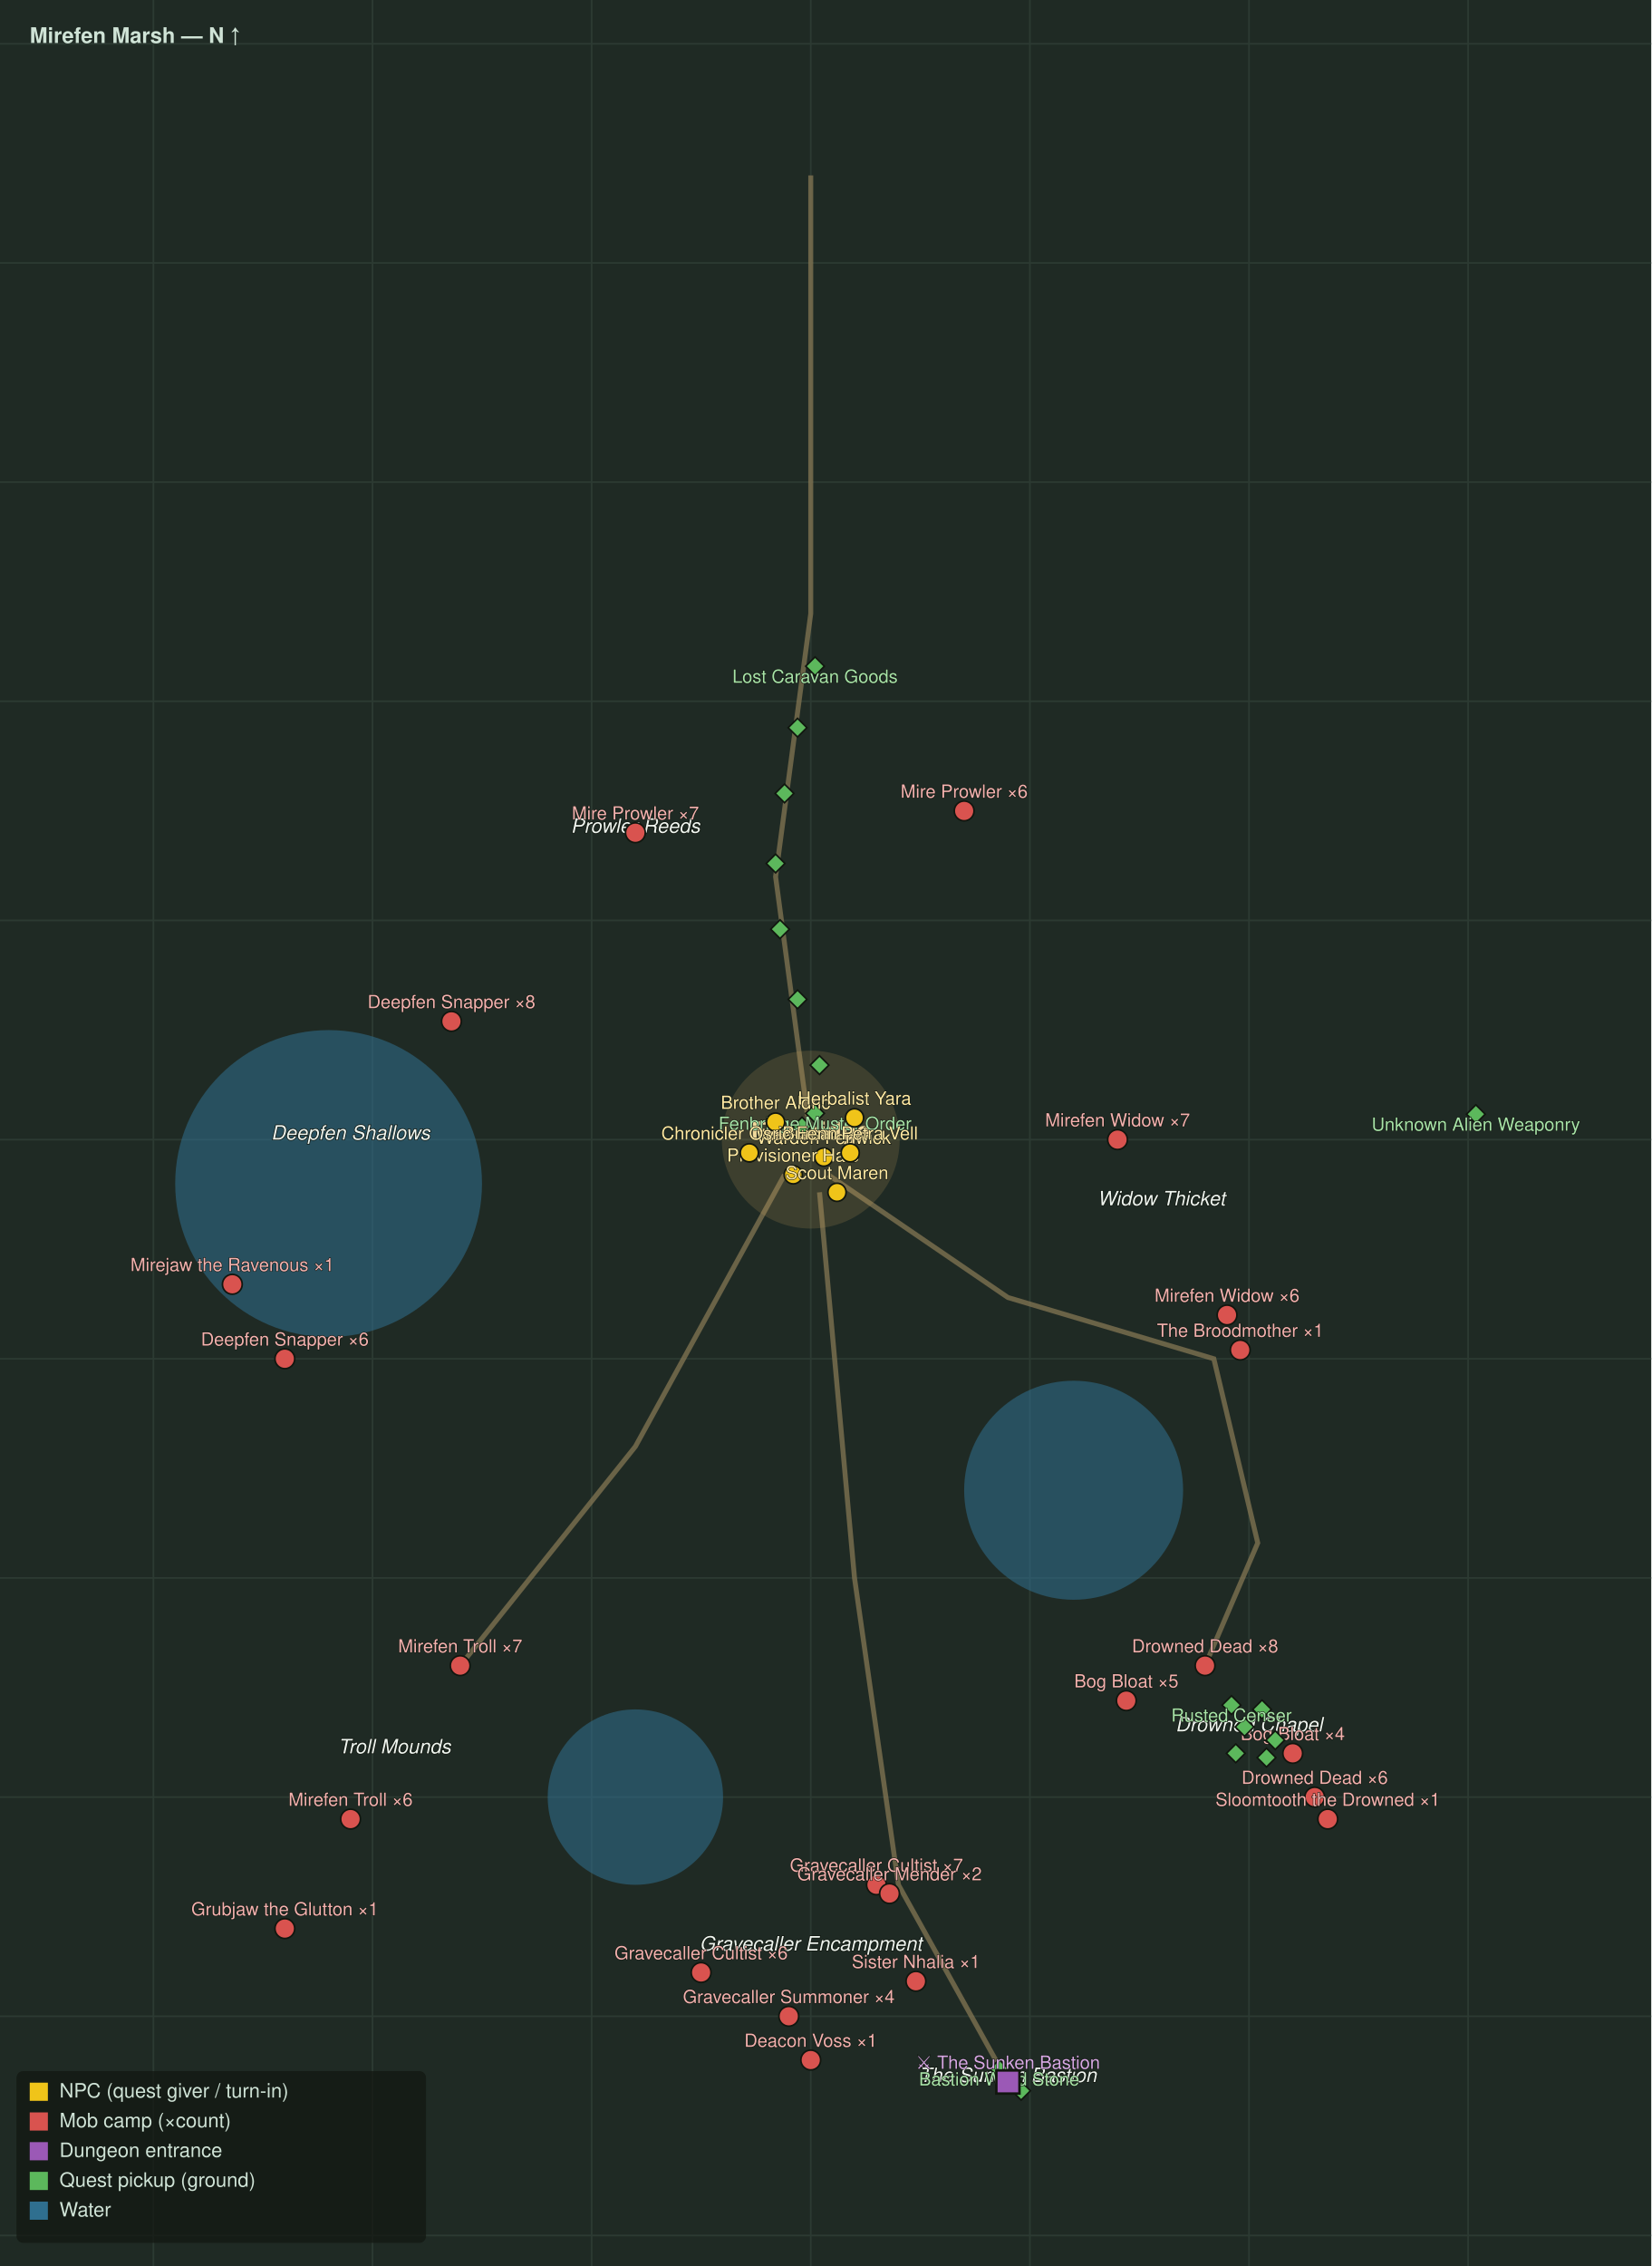
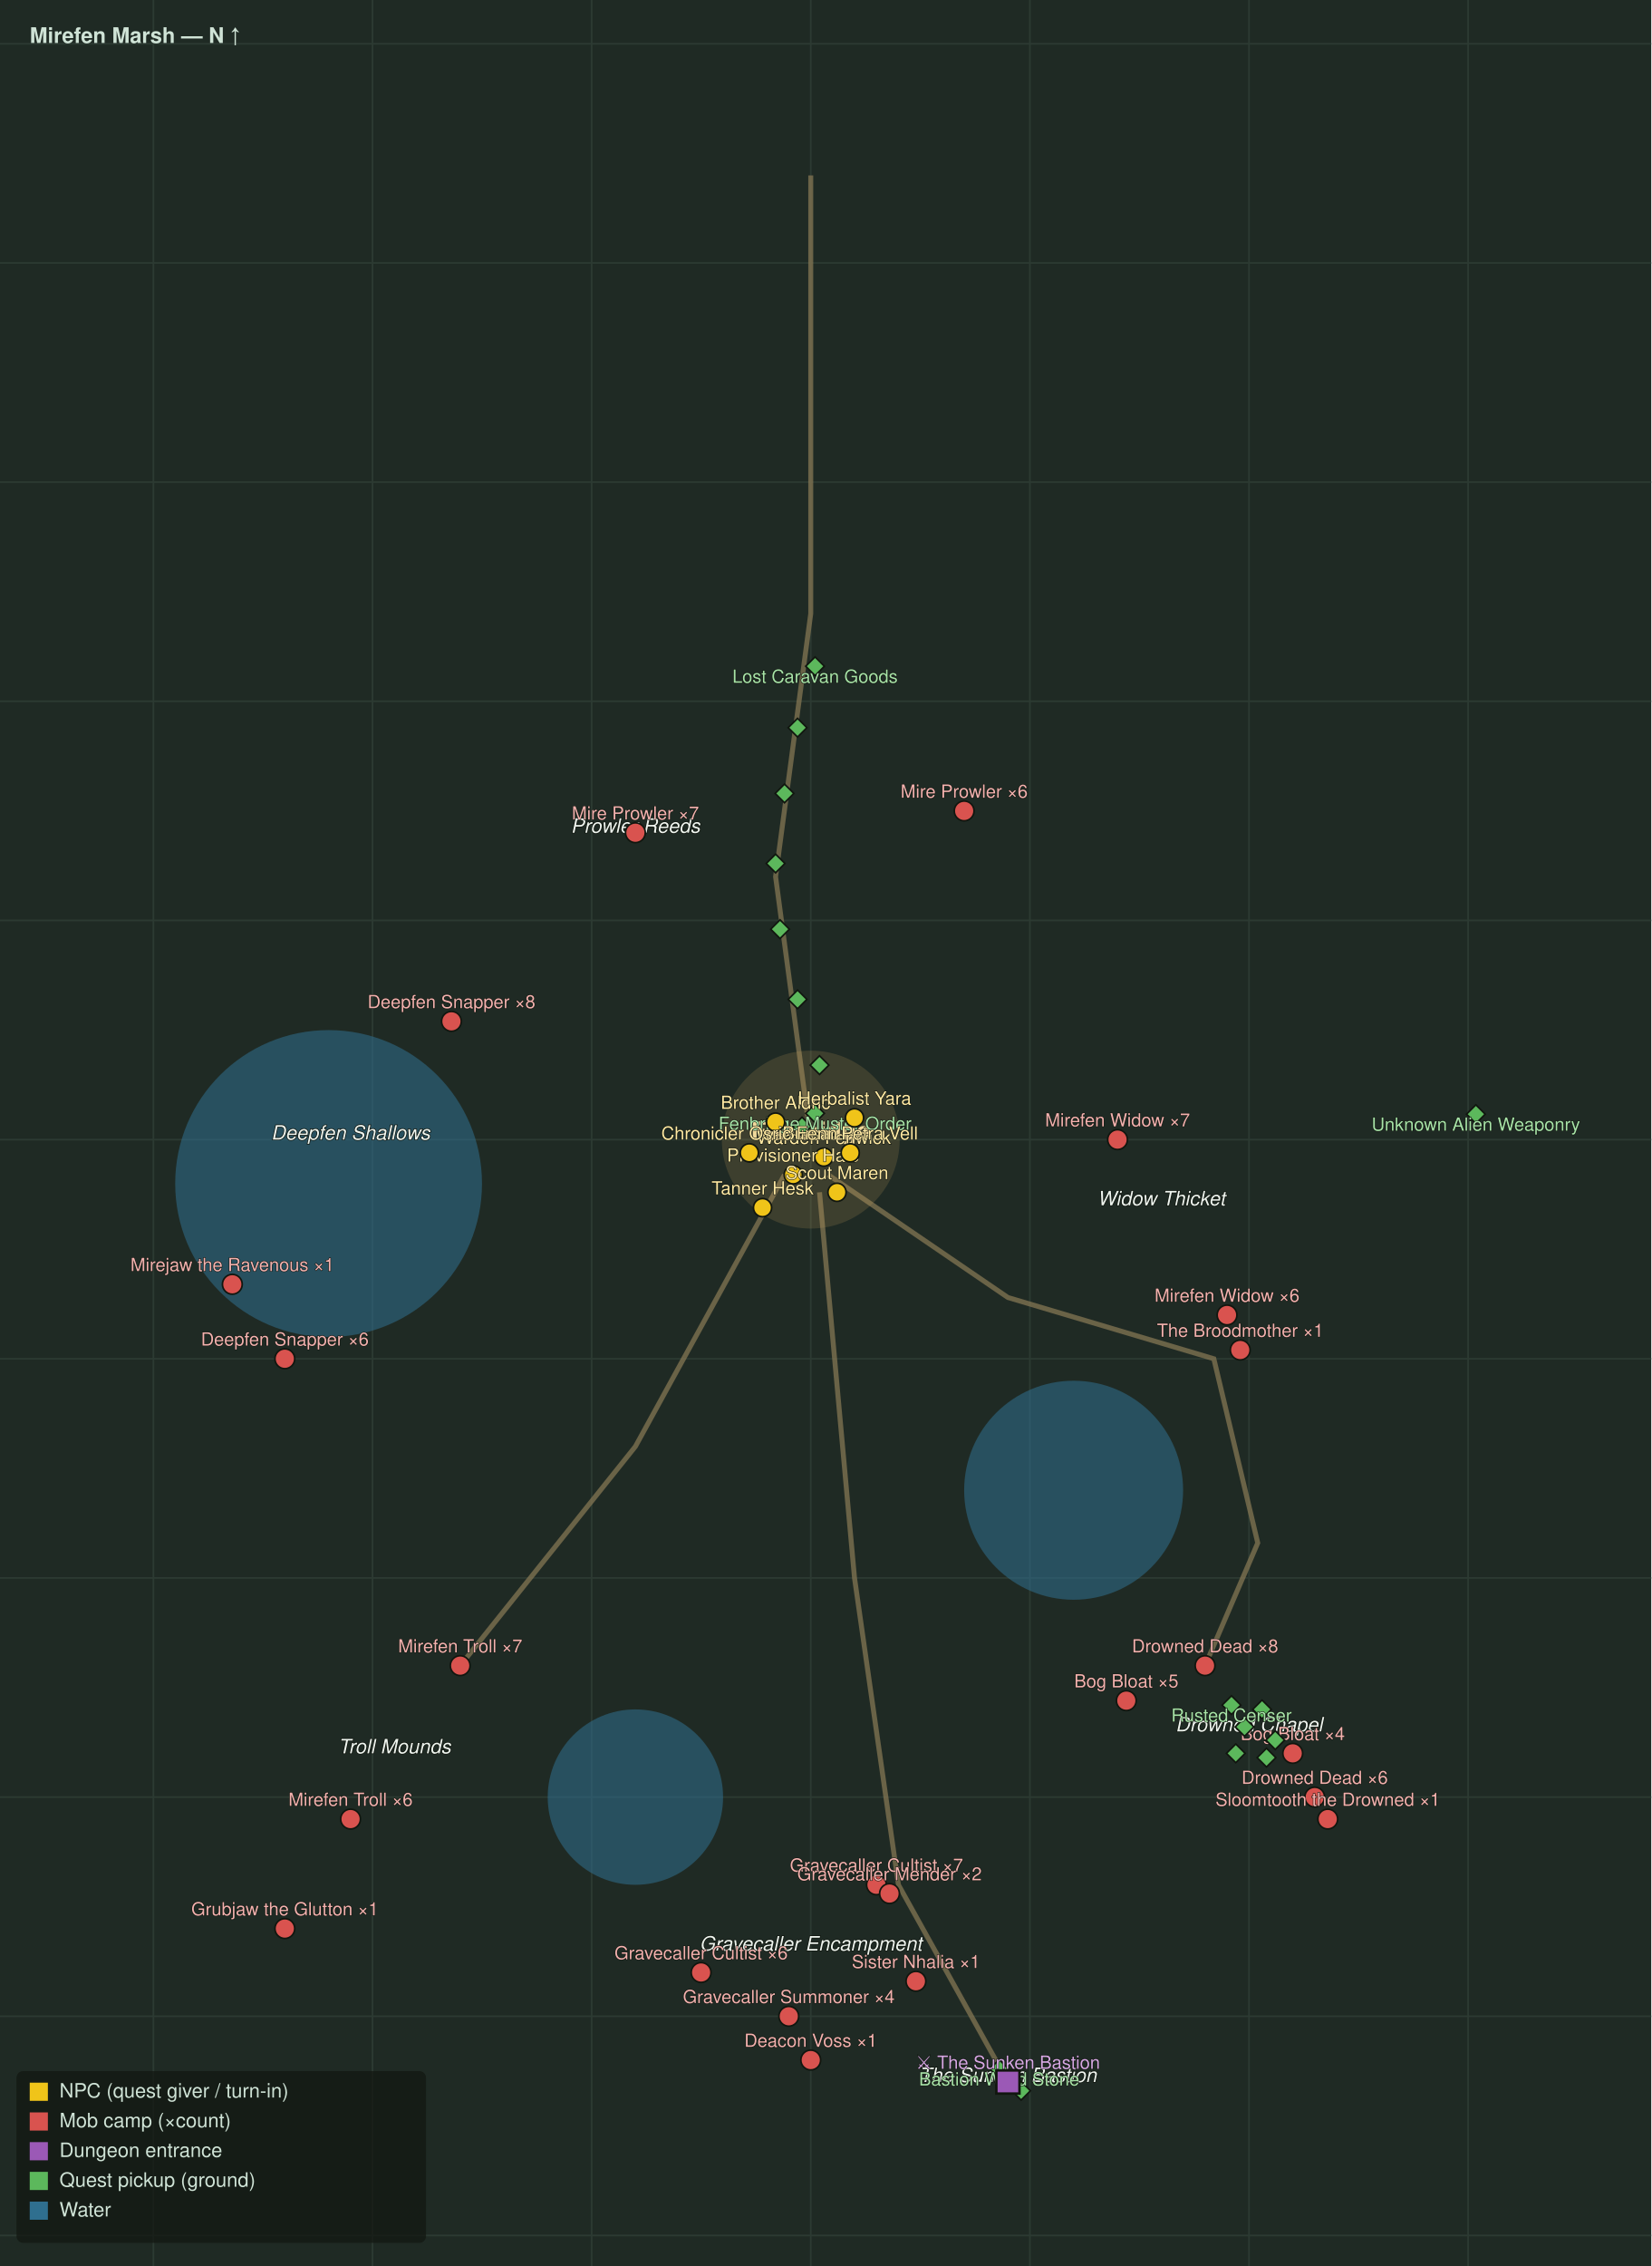
<svg xmlns="http://www.w3.org/2000/svg" viewBox="0 0 1000 1372" font-family="Segoe UI, Helvetica, Arial, sans-serif">
  <rect width="1000" height="1372" fill="#1f2a24" />
  <line x1="92.9" y1="0" x2="92.9" y2="1372" stroke="#2c3a32" stroke-width="1" />
  <line x1="225.6" y1="0" x2="225.6" y2="1372" stroke="#2c3a32" stroke-width="1" />
  <line x1="358.3" y1="0" x2="358.3" y2="1372" stroke="#2c3a32" stroke-width="1" />
  <line x1="491.0" y1="0" x2="491.0" y2="1372" stroke="#2c3a32" stroke-width="1" />
  <line x1="623.7" y1="0" x2="623.7" y2="1372" stroke="#2c3a32" stroke-width="1" />
  <line x1="756.4" y1="0" x2="756.4" y2="1372" stroke="#2c3a32" stroke-width="1" />
  <line x1="889.1" y1="0" x2="889.1" y2="1372" stroke="#2c3a32" stroke-width="1" />
  <line x1="0" y1="26.5" x2="1000" y2="26.5" stroke="#2c3a32" stroke-width="1" />
  <line x1="0" y1="159.2" x2="1000" y2="159.2" stroke="#2c3a32" stroke-width="1" />
  <line x1="0" y1="291.9" x2="1000" y2="291.9" stroke="#2c3a32" stroke-width="1" />
  <line x1="0" y1="424.6" x2="1000" y2="424.6" stroke="#2c3a32" stroke-width="1" />
  <line x1="0" y1="557.3" x2="1000" y2="557.3" stroke="#2c3a32" stroke-width="1" />
  <line x1="0" y1="690.0" x2="1000" y2="690.0" stroke="#2c3a32" stroke-width="1" />
  <line x1="0" y1="822.7" x2="1000" y2="822.7" stroke="#2c3a32" stroke-width="1" />
  <line x1="0" y1="955.4" x2="1000" y2="955.4" stroke="#2c3a32" stroke-width="1" />
  <line x1="0" y1="1088.1" x2="1000" y2="1088.1" stroke="#2c3a32" stroke-width="1" />
  <line x1="0" y1="1220.8" x2="1000" y2="1220.8" stroke="#2c3a32" stroke-width="1" />
  <line x1="0" y1="1353.5" x2="1000" y2="1353.5" stroke="#2c3a32" stroke-width="1" />
  <circle cx="199.0" cy="716.6" r="92.9" fill="#2f6f8f" opacity="0.55" />
  <circle cx="650.2" cy="902.3" r="66.3" fill="#2f6f8f" opacity="0.55" />
  <circle cx="384.8" cy="1088.1" r="53.1" fill="#2f6f8f" opacity="0.55" />
  <path d="M491.0 106.2 L491.0 371.5 L469.7 530.8 L491.0 690.0" fill="none" stroke="#8a7a55" stroke-width="3" opacity="0.7" />
  <path d="M501.6 711.3 L610.4 785.6 L735.1 822.7 L761.7 934.2 L729.8 1008.5" fill="none" stroke="#8a7a55" stroke-width="3" opacity="0.7" />
  <path d="M475.1 711.3 L384.8 875.8 L278.7 1008.5" fill="none" stroke="#8a7a55" stroke-width="3" opacity="0.7" />
  <path d="M496.3 721.9 L517.5 955.4 L544.1 1141.2 L610.4 1260.6" fill="none" stroke="#8a7a55" stroke-width="3" opacity="0.7" />
  <circle cx="491.0" cy="690.0" r="53.1" fill="#caa15a" opacity="0.18" stroke="#caa15a" stroke-width="1.5" />
  <text x="491.0" y="690.0" fill="#f0d89a" font-size="15" font-weight="bold" text-anchor="middle">Fenbridge</text>
  <text x="384.8" y="504.2" fill="#eef4ee" font-size="12" font-style="italic" text-anchor="middle" stroke="#10160f" stroke-width="0.8" paint-order="stroke">Prowler Reeds</text>
  <text x="212.3" y="690.0" fill="#eef4ee" font-size="12" font-style="italic" text-anchor="middle" stroke="#10160f" stroke-width="0.8" paint-order="stroke">Deepfen Shallows</text>
  <text x="703.3" y="729.8" fill="#eef4ee" font-size="12" font-style="italic" text-anchor="middle" stroke="#10160f" stroke-width="0.8" paint-order="stroke">Widow Thicket</text>
  <text x="756.4" y="1048.3" fill="#eef4ee" font-size="12" font-style="italic" text-anchor="middle" stroke="#10160f" stroke-width="0.8" paint-order="stroke">Drowned Chapel</text>
  <text x="238.9" y="1061.6" fill="#eef4ee" font-size="12" font-style="italic" text-anchor="middle" stroke="#10160f" stroke-width="0.8" paint-order="stroke">Troll Mounds</text>
  <text x="491.0" y="1181.0" fill="#eef4ee" font-size="12" font-style="italic" text-anchor="middle" stroke="#10160f" stroke-width="0.8" paint-order="stroke">Gravecaller Encampment</text>
  <text x="610.4" y="1260.6" fill="#eef4ee" font-size="12" font-style="italic" text-anchor="middle" stroke="#10160f" stroke-width="0.8" paint-order="stroke">The Sunken Bastion</text>
  <circle cx="384.8" cy="504.2" r="6" fill="#d9534f" stroke="#11160f" stroke-width="1" />
  <text x="384.8" y="496.2" fill="#f3b1ae" font-size="11" text-anchor="middle" stroke="#11160f" stroke-width="0.6" paint-order="stroke">Mire Prowler ×7</text>
  <circle cx="583.9" cy="491.0" r="6" fill="#d9534f" stroke="#11160f" stroke-width="1" />
  <text x="583.9" y="483.0" fill="#f3b1ae" font-size="11" text-anchor="middle" stroke="#11160f" stroke-width="0.6" paint-order="stroke">Mire Prowler ×6</text>
  <circle cx="273.4" cy="618.4" r="6" fill="#d9534f" stroke="#11160f" stroke-width="1" />
  <text x="273.4" y="610.4" fill="#f3b1ae" font-size="11" text-anchor="middle" stroke="#11160f" stroke-width="0.6" paint-order="stroke">Deepfen Snapper ×8</text>
  <circle cx="172.5" cy="822.7" r="6" fill="#d9534f" stroke="#11160f" stroke-width="1" />
  <text x="172.5" y="814.7" fill="#f3b1ae" font-size="11" text-anchor="middle" stroke="#11160f" stroke-width="0.6" paint-order="stroke">Deepfen Snapper ×6</text>
  <circle cx="140.7" cy="777.6" r="6" fill="#d9534f" stroke="#11160f" stroke-width="1" />
  <text x="140.7" y="769.6" fill="#f3b1ae" font-size="11" text-anchor="middle" stroke="#11160f" stroke-width="0.6" paint-order="stroke">Mirejaw the Ravenous ×1</text>
  <circle cx="676.8" cy="690.0" r="6" fill="#d9534f" stroke="#11160f" stroke-width="1" />
  <text x="676.8" y="682.0" fill="#f3b1ae" font-size="11" text-anchor="middle" stroke="#11160f" stroke-width="0.6" paint-order="stroke">Mirefen Widow ×7</text>
  <circle cx="743.1" cy="796.2" r="6" fill="#d9534f" stroke="#11160f" stroke-width="1" />
  <text x="743.1" y="788.2" fill="#f3b1ae" font-size="11" text-anchor="middle" stroke="#11160f" stroke-width="0.6" paint-order="stroke">Mirefen Widow ×6</text>
  <circle cx="751.1" cy="817.4" r="6" fill="#d9534f" stroke="#11160f" stroke-width="1" />
  <text x="751.1" y="809.4" fill="#f3b1ae" font-size="11" text-anchor="middle" stroke="#11160f" stroke-width="0.6" paint-order="stroke">The Broodmother ×1</text>
  <circle cx="729.8" cy="1008.5" r="6" fill="#d9534f" stroke="#11160f" stroke-width="1" />
  <text x="729.8" y="1000.5" fill="#f3b1ae" font-size="11" text-anchor="middle" stroke="#11160f" stroke-width="0.6" paint-order="stroke">Drowned Dead ×8</text>
  <circle cx="796.2" cy="1088.1" r="6" fill="#d9534f" stroke="#11160f" stroke-width="1" />
  <text x="796.2" y="1080.1" fill="#f3b1ae" font-size="11" text-anchor="middle" stroke="#11160f" stroke-width="0.6" paint-order="stroke">Drowned Dead ×6</text>
  <circle cx="804.1" cy="1101.4" r="6" fill="#d9534f" stroke="#11160f" stroke-width="1" />
  <text x="804.1" y="1093.4" fill="#f3b1ae" font-size="11" text-anchor="middle" stroke="#11160f" stroke-width="0.6" paint-order="stroke">Sloomtooth the Drowned ×1</text>
  <circle cx="278.7" cy="1008.5" r="6" fill="#d9534f" stroke="#11160f" stroke-width="1" />
  <text x="278.7" y="1000.5" fill="#f3b1ae" font-size="11" text-anchor="middle" stroke="#11160f" stroke-width="0.6" paint-order="stroke">Mirefen Troll ×7</text>
  <circle cx="212.3" cy="1101.4" r="6" fill="#d9534f" stroke="#11160f" stroke-width="1" />
  <text x="212.3" y="1093.4" fill="#f3b1ae" font-size="11" text-anchor="middle" stroke="#11160f" stroke-width="0.6" paint-order="stroke">Mirefen Troll ×6</text>
  <circle cx="172.5" cy="1167.7" r="6" fill="#d9534f" stroke="#11160f" stroke-width="1" />
  <text x="172.5" y="1159.7" fill="#f3b1ae" font-size="11" text-anchor="middle" stroke="#11160f" stroke-width="0.6" paint-order="stroke">Grubjaw the Glutton ×1</text>
  <circle cx="530.8" cy="1141.2" r="6" fill="#d9534f" stroke="#11160f" stroke-width="1" />
  <text x="530.8" y="1133.2" fill="#f3b1ae" font-size="11" text-anchor="middle" stroke="#11160f" stroke-width="0.6" paint-order="stroke">Gravecaller Cultist ×7</text>
  <circle cx="424.6" cy="1194.3" r="6" fill="#d9534f" stroke="#11160f" stroke-width="1" />
  <text x="424.6" y="1186.3" fill="#f3b1ae" font-size="11" text-anchor="middle" stroke="#11160f" stroke-width="0.6" paint-order="stroke">Gravecaller Cultist ×6</text>
  <circle cx="477.7" cy="1220.8" r="6" fill="#d9534f" stroke="#11160f" stroke-width="1" />
  <text x="477.7" y="1212.8" fill="#f3b1ae" font-size="11" text-anchor="middle" stroke="#11160f" stroke-width="0.6" paint-order="stroke">Gravecaller Summoner ×4</text>
  <circle cx="538.7" cy="1146.5" r="6" fill="#d9534f" stroke="#11160f" stroke-width="1" />
  <text x="538.7" y="1138.5" fill="#f3b1ae" font-size="11" text-anchor="middle" stroke="#11160f" stroke-width="0.6" paint-order="stroke">Gravecaller Mender ×2</text>
  <circle cx="554.7" cy="1199.6" r="6" fill="#d9534f" stroke="#11160f" stroke-width="1" />
  <text x="554.7" y="1191.6" fill="#f3b1ae" font-size="11" text-anchor="middle" stroke="#11160f" stroke-width="0.6" paint-order="stroke">Sister Nhalia ×1</text>
  <circle cx="491.0" cy="1247.3" r="6" fill="#d9534f" stroke="#11160f" stroke-width="1" />
  <text x="491.0" y="1239.3" fill="#f3b1ae" font-size="11" text-anchor="middle" stroke="#11160f" stroke-width="0.6" paint-order="stroke">Deacon Voss ×1</text>
  <circle cx="682.1" cy="1029.7" r="6" fill="#d9534f" stroke="#11160f" stroke-width="1" />
  <text x="682.1" y="1021.7" fill="#f3b1ae" font-size="11" text-anchor="middle" stroke="#11160f" stroke-width="0.6" paint-order="stroke">Bog Bloat ×5</text>
  <circle cx="782.9" cy="1061.6" r="6" fill="#d9534f" stroke="#11160f" stroke-width="1" />
  <text x="782.9" y="1053.6" fill="#f3b1ae" font-size="11" text-anchor="middle" stroke="#11160f" stroke-width="0.6" paint-order="stroke">Bog Bloat ×4</text>
  <rect x="489.6" y="670.1" width="8" height="8" transform="rotate(45 493.6 674.1)" fill="#5cb85c" stroke="#11160f" stroke-width="1" />
  <rect x="481.7" y="678.1" width="8" height="8" transform="rotate(45 485.7 682.1)" fill="#5cb85c" stroke="#11160f" stroke-width="1" />
  <text x="493.6" y="684.1" fill="#a7e3a7" font-size="11" text-anchor="middle" stroke="#11160f" stroke-width="0.6" paint-order="stroke">Fenbridge Muster Order</text>
  <rect x="489.6" y="399.4" width="8" height="8" transform="rotate(45 493.6 403.4)" fill="#5cb85c" stroke="#11160f" stroke-width="1" />
  <rect x="479.0" y="436.6" width="8" height="8" transform="rotate(45 483.0 440.6)" fill="#5cb85c" stroke="#11160f" stroke-width="1" />
  <rect x="471.1" y="476.4" width="8" height="8" transform="rotate(45 475.1 480.4)" fill="#5cb85c" stroke="#11160f" stroke-width="1" />
  <rect x="465.7" y="518.8" width="8" height="8" transform="rotate(45 469.7 522.8)" fill="#5cb85c" stroke="#11160f" stroke-width="1" />
  <rect x="468.4" y="558.6" width="8" height="8" transform="rotate(45 472.4 562.6)" fill="#5cb85c" stroke="#11160f" stroke-width="1" />
  <rect x="479.0" y="601.1" width="8" height="8" transform="rotate(45 483.0 605.1)" fill="#5cb85c" stroke="#11160f" stroke-width="1" />
  <rect x="492.3" y="640.9" width="8" height="8" transform="rotate(45 496.3 644.9)" fill="#5cb85c" stroke="#11160f" stroke-width="1" />
  <text x="493.6" y="413.4" fill="#a7e3a7" font-size="11" text-anchor="middle" stroke="#11160f" stroke-width="0.6" paint-order="stroke">Lost Caravan Goods</text>
  <rect x="741.8" y="1028.4" width="8" height="8" transform="rotate(45 745.8 1032.4)" fill="#5cb85c" stroke="#11160f" stroke-width="1" />
  <rect x="760.3" y="1031.0" width="8" height="8" transform="rotate(45 764.3 1035.0)" fill="#5cb85c" stroke="#11160f" stroke-width="1" />
  <rect x="749.7" y="1041.6" width="8" height="8" transform="rotate(45 753.7 1045.6)" fill="#5cb85c" stroke="#11160f" stroke-width="1" />
  <rect x="768.3" y="1049.6" width="8" height="8" transform="rotate(45 772.3 1053.6)" fill="#5cb85c" stroke="#11160f" stroke-width="1" />
  <rect x="744.4" y="1057.6" width="8" height="8" transform="rotate(45 748.4 1061.6)" fill="#5cb85c" stroke="#11160f" stroke-width="1" />
  <rect x="763.0" y="1060.2" width="8" height="8" transform="rotate(45 767.0 1064.2)" fill="#5cb85c" stroke="#11160f" stroke-width="1" />
  <text x="745.8" y="1042.4" fill="#a7e3a7" font-size="11" text-anchor="middle" stroke="#11160f" stroke-width="0.6" paint-order="stroke">Rusted Censer</text>
  <rect x="601.1" y="1248.7" width="8" height="8" transform="rotate(45 605.1 1252.7)" fill="#5cb85c" stroke="#11160f" stroke-width="1" />
  <rect x="614.4" y="1261.9" width="8" height="8" transform="rotate(45 618.4 1265.9)" fill="#5cb85c" stroke="#11160f" stroke-width="1" />
  <text x="605.1" y="1262.7" fill="#a7e3a7" font-size="11" text-anchor="middle" stroke="#11160f" stroke-width="0.6" paint-order="stroke">Bastion Ward Stone</text>
  <rect x="889.8" y="670.6" width="8" height="8" transform="rotate(45 893.8 674.6)" fill="#5cb85c" stroke="#11160f" stroke-width="1" />
  <text x="893.8" y="684.6" fill="#a7e3a7" font-size="11" text-anchor="middle" stroke="#11160f" stroke-width="0.6" paint-order="stroke">Unknown Alien Weaponry</text>
  <rect x="603.4" y="1253.6" width="14" height="14" fill="#9b59b6" stroke="#11160f" stroke-width="1.5" />
  <text x="610.4" y="1252.6" fill="#d6a7e3" font-size="11" text-anchor="middle" stroke="#11160f" stroke-width="0.6" paint-order="stroke">⚔ The Sunken Bastion</text>
  <circle cx="498.9" cy="700.6" r="5.5" fill="#f0c419" stroke="#11160f" stroke-width="1" />
  <text x="498.9" y="692.6" fill="#ffe9a3" font-size="11" text-anchor="middle" stroke="#11160f" stroke-width="0.6" paint-order="stroke">Warden Fenwick</text>
  <circle cx="469.7" cy="679.4" r="5.5" fill="#f0c419" stroke="#11160f" stroke-width="1" />
  <text x="469.7" y="671.4" fill="#ffe9a3" font-size="11" text-anchor="middle" stroke="#11160f" stroke-width="0.6" paint-order="stroke">Brother Aldric</text>
  <circle cx="480.4" cy="711.3" r="5.5" fill="#f0c419" stroke="#11160f" stroke-width="1" />
  <text x="480.4" y="703.3" fill="#ffe9a3" font-size="11" text-anchor="middle" stroke="#11160f" stroke-width="0.6" paint-order="stroke">Provisioner Hale</text>
  <circle cx="517.5" cy="676.8" r="5.5" fill="#f0c419" stroke="#11160f" stroke-width="1" />
  <text x="517.5" y="668.8" fill="#ffe9a3" font-size="11" text-anchor="middle" stroke="#11160f" stroke-width="0.6" paint-order="stroke">Herbalist Yara</text>
  <circle cx="506.9" cy="721.9" r="5.5" fill="#f0c419" stroke="#11160f" stroke-width="1" />
  <text x="506.9" y="713.9" fill="#ffe9a3" font-size="11" text-anchor="middle" stroke="#11160f" stroke-width="0.6" paint-order="stroke">Scout Maren</text>
  <circle cx="514.9" cy="698.0" r="5.5" fill="#f0c419" stroke="#11160f" stroke-width="1" />
  <text x="514.9" y="690.0" fill="#ffe9a3" font-size="11" text-anchor="middle" stroke="#11160f" stroke-width="0.6" paint-order="stroke">Bursar Petra Vell</text>
  <circle cx="453.8" cy="698.0" r="5.5" fill="#f0c419" stroke="#11160f" stroke-width="1" />
  <text x="453.8" y="690.0" fill="#ffe9a3" font-size="11" text-anchor="middle" stroke="#11160f" stroke-width="0.6" paint-order="stroke">Chronicler Osric Fenn</text>
+   <circle cx="461.8" cy="731.2" r="5.5" fill="#f0c419" stroke="#11160f" stroke-width="1" />
+   <text x="461.8" y="723.2" fill="#ffe9a3" font-size="11" text-anchor="middle" stroke="#11160f" stroke-width="0.6" paint-order="stroke">Tanner Hesk</text>
  <text x="18" y="26" fill="#cfe3d6" font-size="13" font-weight="bold">Mirefen Marsh — N ↑</text>
  <rect x="10" y="1254" width="248" height="104" fill="#11160f" opacity="0.7" rx="4" />
  <rect x="18" y="1261" width="11" height="11" fill="#f0c419" />
  <text x="36" y="1270" fill="#cfe3d6" font-size="12">NPC (quest giver / turn-in)</text>
  <rect x="18" y="1279" width="11" height="11" fill="#d9534f" />
  <text x="36" y="1288" fill="#cfe3d6" font-size="12">Mob camp (×count)</text>
  <rect x="18" y="1297" width="11" height="11" fill="#9b59b6" />
  <text x="36" y="1306" fill="#cfe3d6" font-size="12">Dungeon entrance</text>
  <rect x="18" y="1315" width="11" height="11" fill="#5cb85c" />
  <text x="36" y="1324" fill="#cfe3d6" font-size="12">Quest pickup (ground)</text>
  <rect x="18" y="1333" width="11" height="11" fill="#2f6f8f" />
  <text x="36" y="1342" fill="#cfe3d6" font-size="12">Water</text>
</svg>
